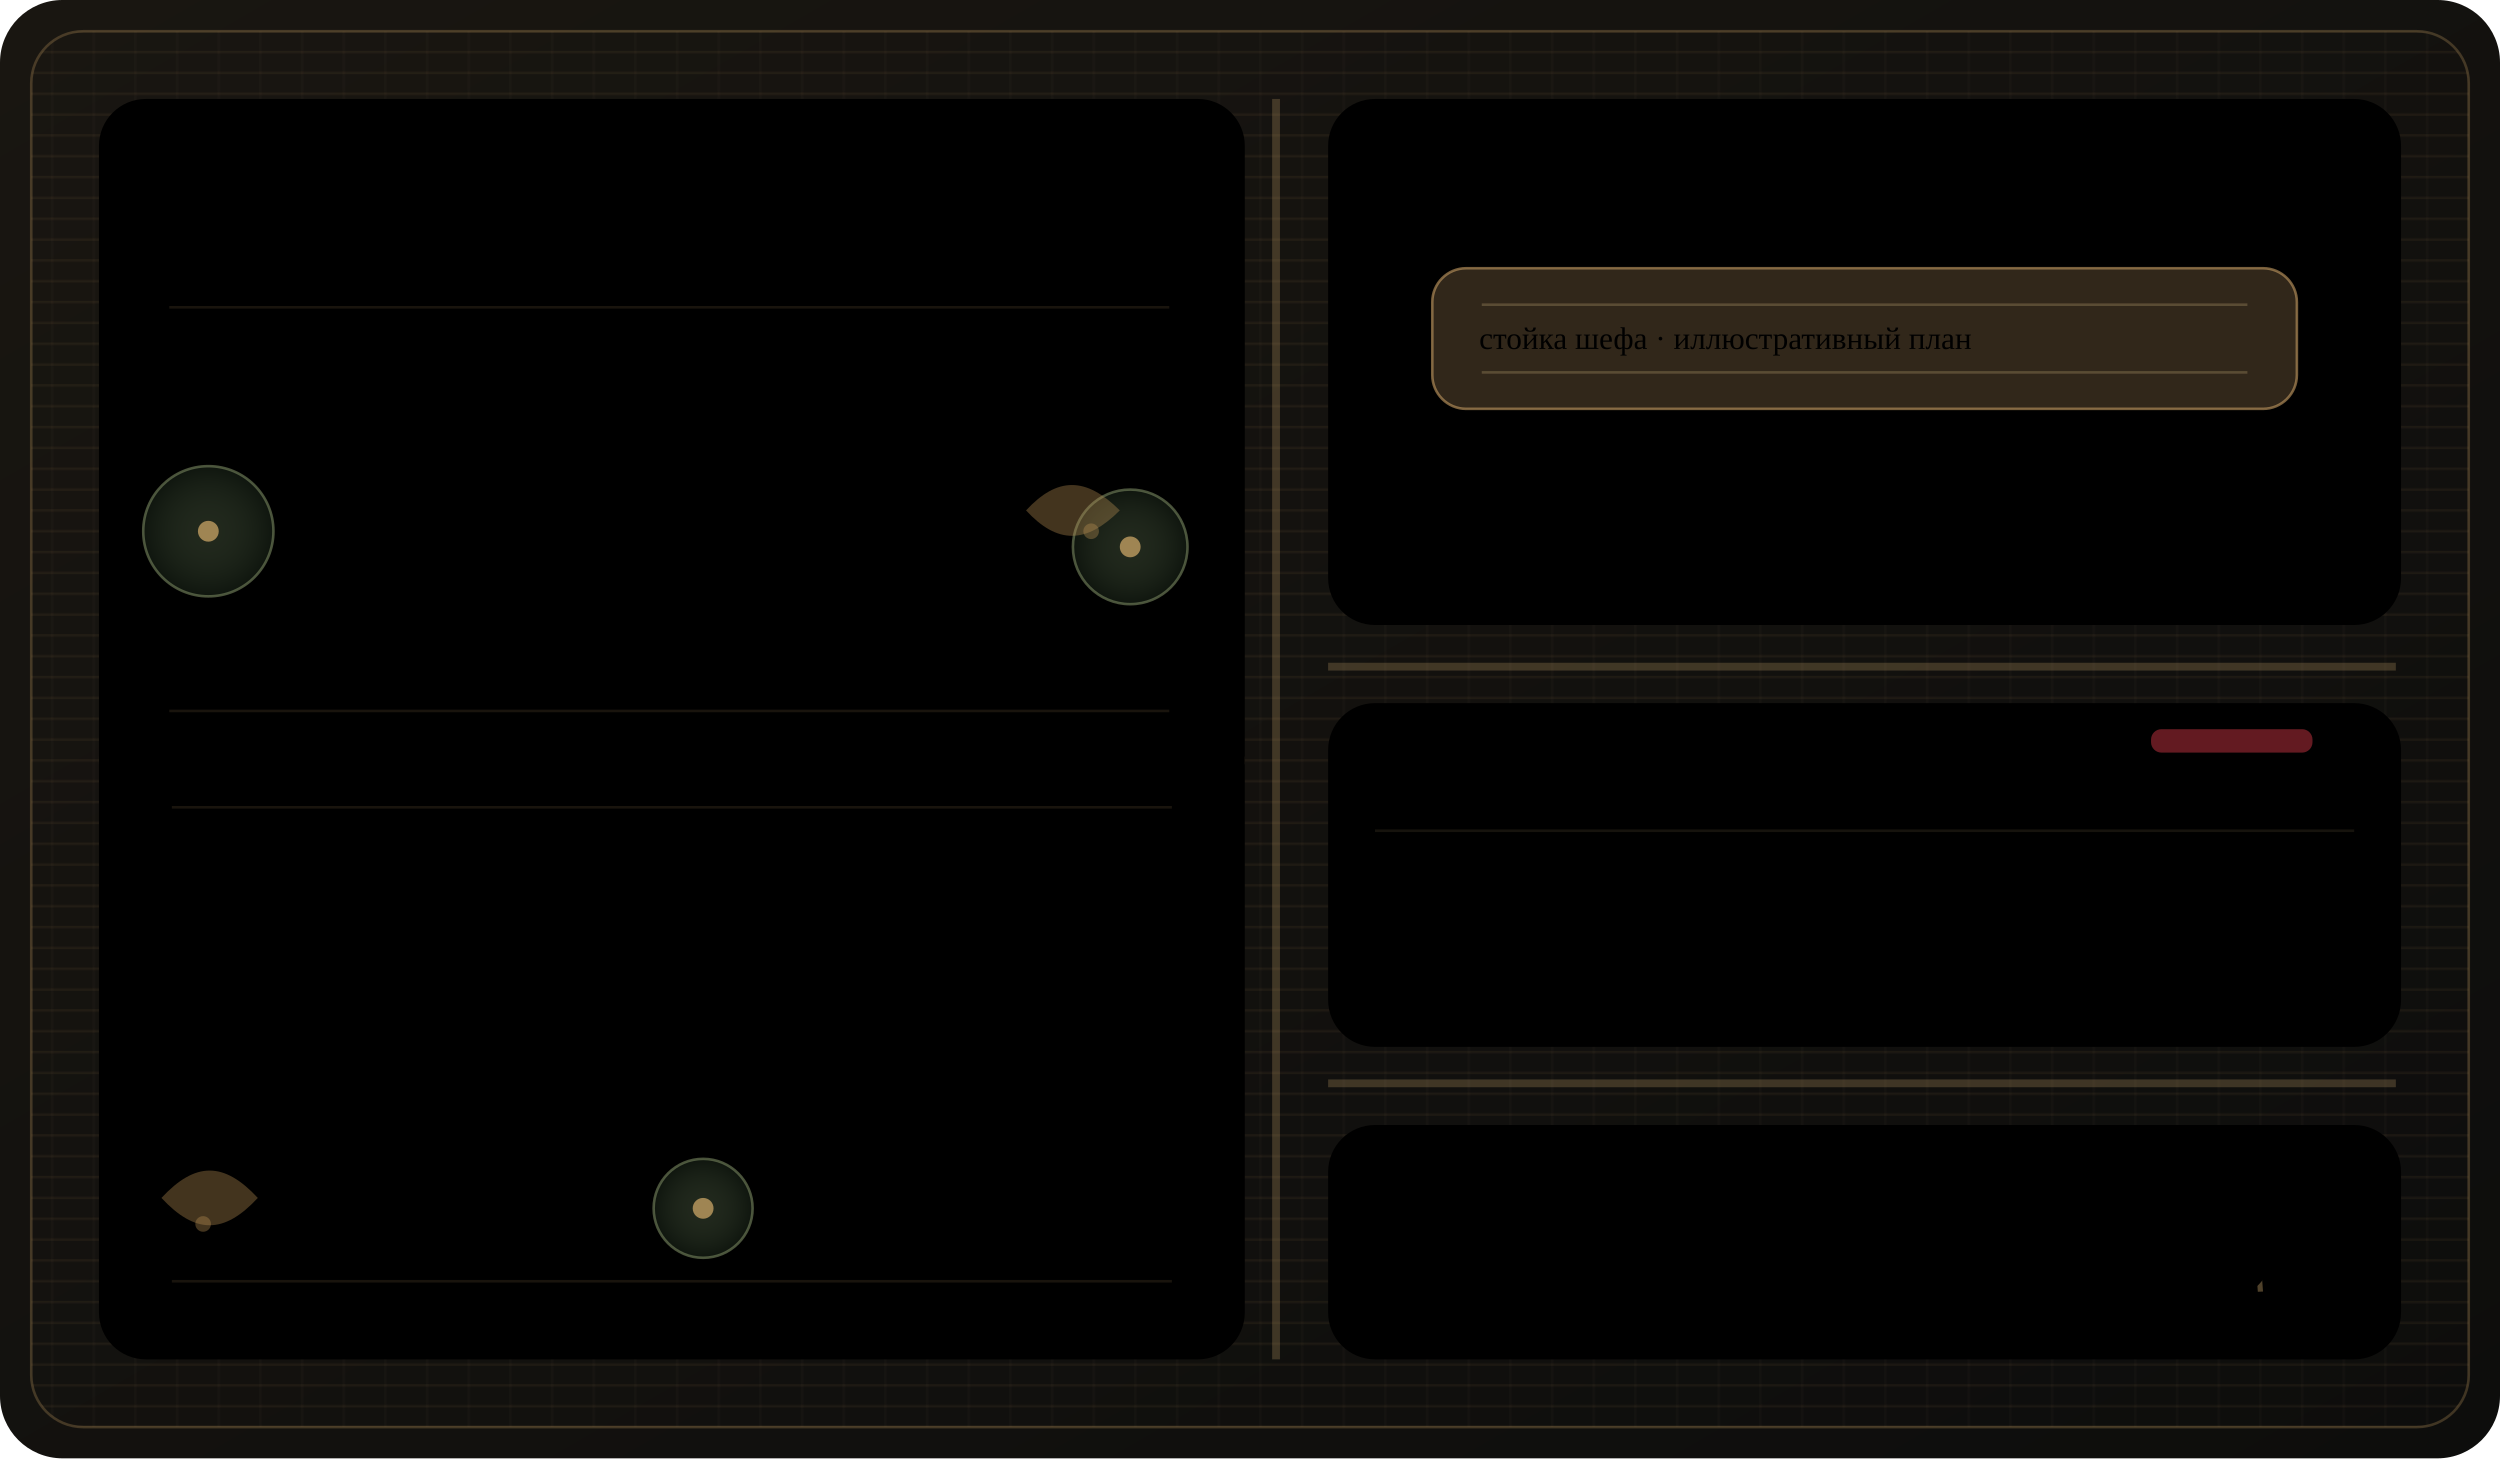
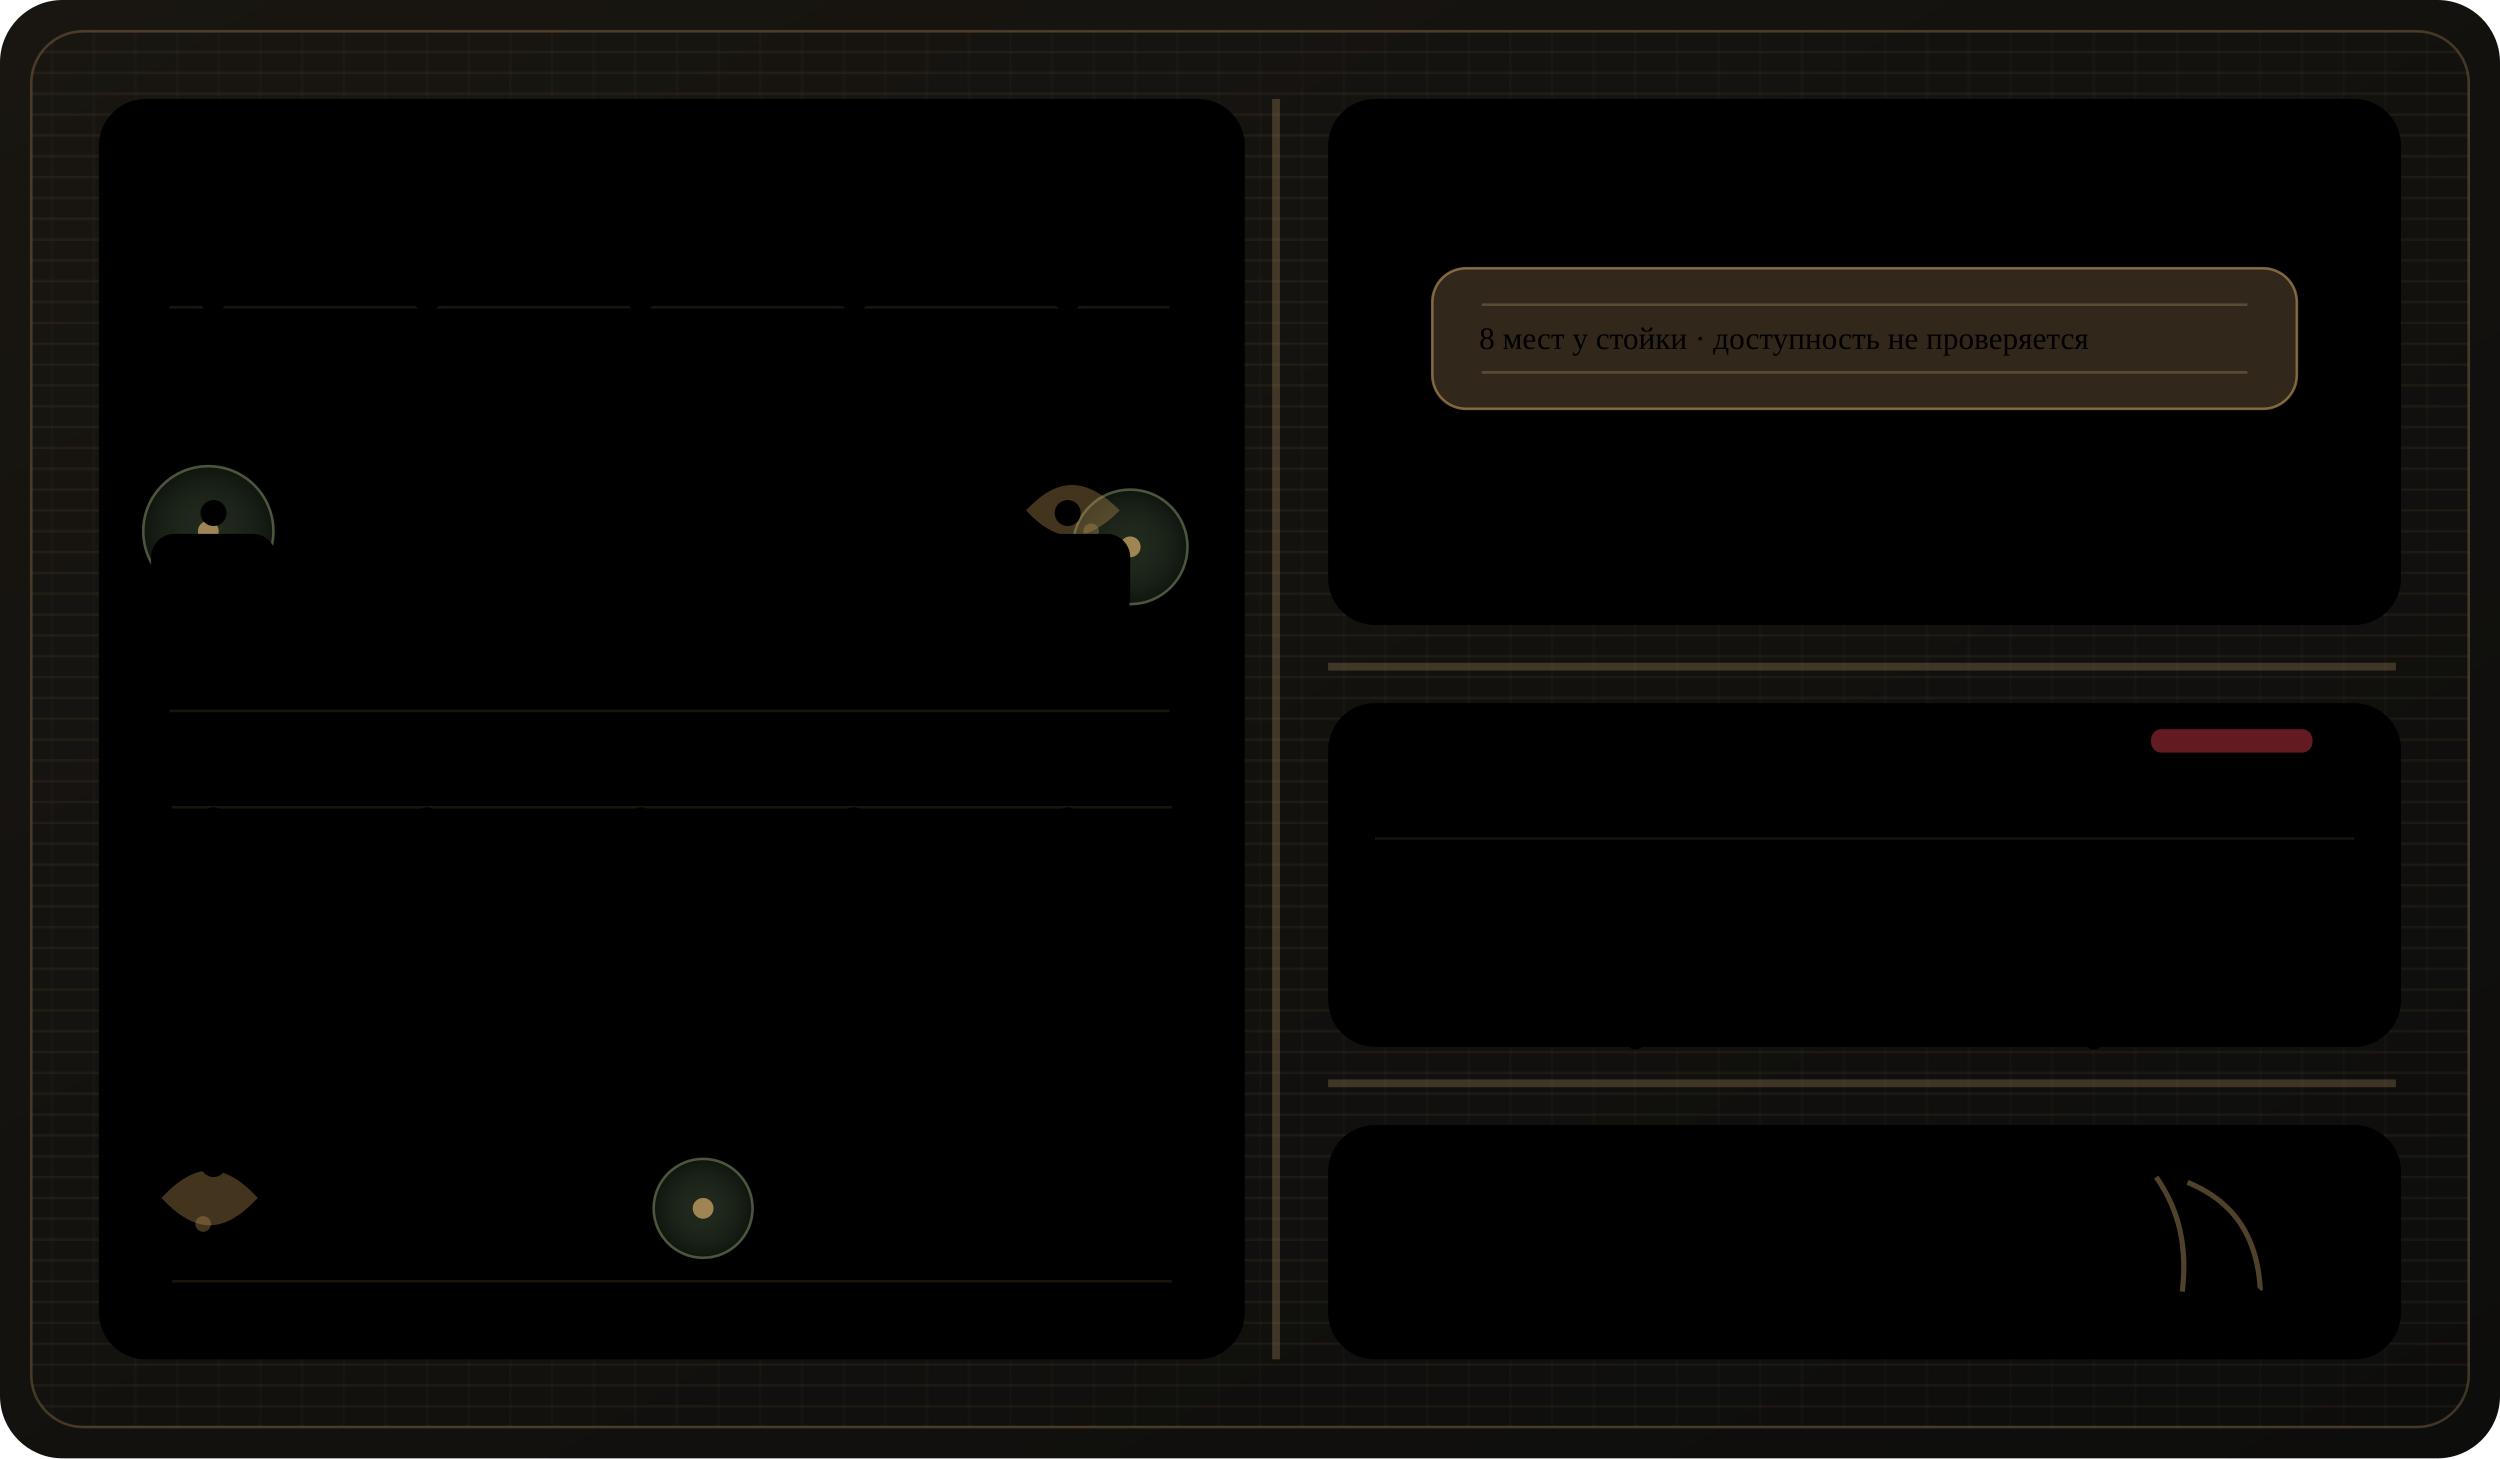
<svg xmlns="http://www.w3.org/2000/svg" viewBox="0 0 960 560" role="img" aria-labelledby="title desc">
  <defs>
    <linearGradient id="floor" x1="0" y1="0" x2="1" y2="1">
      <stop stop-color="#191611" />
      <stop offset="1" stop-color="#0d0d0c" />
    </linearGradient>
    <pattern id="wood" width="16" height="16" patternUnits="userSpaceOnUse">
      <path d="M0 4h16M0 12h16" stroke="#b9935c" stroke-opacity=".07" />
      <path d="M4 0v16" stroke="#e6c27e" stroke-opacity=".025" />
    </pattern>
    <radialGradient id="garden">
      <stop stop-color="#425039" stop-opacity=".5" />
      <stop offset="1" stop-color="#111810" stop-opacity=".9" />
    </radialGradient>
  </defs>
  <rect width="960" height="560" rx="24" fill="url(#floor)" />
  <rect x="12" y="12" width="936" height="536" rx="20" fill="url(#wood)" stroke="#b9935c" stroke-opacity=".3" />
  <path d="M490 38v484M38 292h440M510 256h410M510 416h410" fill="none" stroke="#c6a269" stroke-opacity=".26" stroke-width="3" />
  <g data-tp-zone="Основной зал" data-tp-photo="assets/generated/room-main-hall.webp" aria-label="Основной зал">
    <rect class="tp-zone-fill" data-tp-zone-hit="" x="38" y="38" width="440" height="484" rx="18" />
    <text class="tp-floor-label" x="61" y="70">Основной зал</text>
-     <text class="tp-floor-note" x="61" y="91">предпочтение · учебная схема</text>
+     <text class="tp-floor-note" x="61" y="91">20 вариантов · учебный план</text>
    <path d="M65 118h384M65 273h384M66 310h384M66 492h384" stroke="#d0ad73" stroke-opacity=".12" stroke-width="1" />
    <g fill="url(#garden)" stroke="#697653" stroke-opacity=".7">
      <circle cx="80" cy="204" r="25" />
      <circle cx="434" cy="210" r="22" />
      <circle cx="270" cy="464" r="19" />
    </g>
    <g fill="#d0a968" fill-opacity=".72">
      <circle cx="80" cy="204" r="4" />
      <circle cx="434" cy="210" r="4" />
      <circle cx="270" cy="464" r="4" />
    </g>
  </g>
  <g data-tp-zone="Суши-бар" data-tp-photo="assets/generated/room-sushi-counter.webp" aria-label="Суши-бар">
    <rect class="tp-zone-fill" data-tp-zone-hit="" x="510" y="38" width="412" height="202" rx="18" />
    <text class="tp-floor-label" x="535" y="69">Суши-бар</text>
    <rect x="550" y="103" width="332" height="54" rx="13" fill="#31271a" stroke="#b9935c" stroke-opacity=".65" />
    <path d="M569 117h294M569 143h294" stroke="#e0c187" stroke-opacity=".24" />
-     <text class="tp-floor-note" x="568" y="134">стойка шефа · иллюстративный план</text>
+     <text class="tp-floor-note" x="568" y="134">8 мест у стойки · доступность не проверяется</text>
  </g>
  <g data-tp-zone="Приватная комната" data-tp-photo="assets/generated/room-private-dining.webp" aria-label="Приватная комната">
    <rect class="tp-zone-fill" data-tp-zone-hit="" x="510" y="270" width="412" height="132" rx="18" />
    <text class="tp-floor-label" x="535" y="301">Приватная комната</text>
-     <path d="M528 319h376" stroke="#e0c187" stroke-opacity=".1" />
+     <path d="M528 322h376" stroke="#e0c187" stroke-opacity=".1" />
+     <text class="tp-floor-note" x="535" y="317">4 варианта · предпочтительная зона</text>
    <rect x="826" y="280" width="62" height="9" rx="4" fill="#8e2530" fill-opacity=".7" />
  </g>
  <g data-tp-zone="Летняя терраса" data-tp-photo="assets/generated/room-garden-terrace.webp" aria-label="Летняя терраса">
    <rect class="tp-zone-fill" data-tp-zone-hit="" x="510" y="432" width="412" height="90" rx="18" />
    <text class="tp-floor-label" x="535" y="464">Летняя терраса</text>
-     <text class="tp-floor-note" x="535" y="487">предпочтительная зона · наличие не проверяется</text>
+     <text class="tp-floor-note" x="535" y="487">10 вариантов · предпочтение без проверки наличия</text>
    <path d="M840 454c17 7 27 20 28 42m-40-44c9 13 12 27 10 44" fill="none" stroke="#c6a269" stroke-opacity=".4" stroke-width="2" />
-   </g>
-   <g data-tp-table="1" data-tp-zone="Основной зал" data-capacity="2">
-     <rect class="tp-seat-shape" x="128" y="130" width="74" height="54" rx="18" />
-     <text class="tp-seat-number" x="165" y="157">01</text>
-   </g>
-   <g data-tp-table="2" data-tp-zone="Основной зал" data-capacity="4">
-     <rect class="tp-seat-shape" x="282" y="130" width="74" height="54" rx="18" />
-     <text class="tp-seat-number" x="319" y="157">02</text>
-   </g>
-   <g data-tp-table="3" data-tp-zone="Основной зал" data-capacity="2">
-     <rect class="tp-seat-shape" x="128" y="214" width="74" height="54" rx="18" />
-     <text class="tp-seat-number" x="165" y="241">03</text>
-   </g>
-   <g data-tp-table="4" data-tp-zone="Основной зал" data-capacity="4">
-     <rect class="tp-seat-shape" x="282" y="214" width="74" height="54" rx="18" />
-     <text class="tp-seat-number" x="319" y="241">04</text>
-   </g>
-   <g data-tp-table="5" data-tp-zone="Основной зал" data-capacity="4">
-     <rect class="tp-seat-shape" x="128" y="344" width="74" height="54" rx="18" />
-     <text class="tp-seat-number" x="165" y="371">05</text>
-   </g>
-   <g data-tp-table="6" data-tp-zone="Основной зал" data-capacity="2">
-     <rect class="tp-seat-shape" x="282" y="344" width="74" height="54" rx="18" />
-     <text class="tp-seat-number" x="319" y="371">06</text>
-   </g>
-   <g data-tp-table="7" data-tp-zone="Суши-бар" data-capacity="1">
-     <circle class="tp-seat-shape" cx="625" cy="199" r="18" />
-     <text class="tp-seat-number" x="625" y="199">07</text>
-   </g>
-   <g data-tp-table="8" data-tp-zone="Суши-бар" data-capacity="1">
-     <circle class="tp-seat-shape" cx="716" cy="199" r="18" />
-     <text class="tp-seat-number" x="716" y="199">08</text>
-   </g>
-   <g data-tp-table="9" data-tp-zone="Суши-бар" data-capacity="1">
-     <circle class="tp-seat-shape" cx="807" cy="199" r="18" />
-     <text class="tp-seat-number" x="807" y="199">09</text>
-   </g>
-   <g data-tp-table="10" data-tp-zone="Приватная комната" data-capacity="4">
-     <rect class="tp-seat-shape" x="603" y="325" width="74" height="52" rx="18" />
-     <text class="tp-seat-number" x="640" y="351">10</text>
-   </g>
-   <g data-tp-table="11" data-tp-zone="Приватная комната" data-capacity="4">
-     <rect class="tp-seat-shape" x="758" y="325" width="74" height="52" rx="18" />
-     <text class="tp-seat-number" x="795" y="351">11</text>
-   </g>
-   <g data-tp-table="12" data-tp-zone="Летняя терраса" data-capacity="2">
-     <rect class="tp-seat-shape" x="713" y="450" width="64" height="48" rx="16" />
-     <text class="tp-seat-number" x="745" y="474">12</text>
-   </g>
-   <g data-tp-table="13" data-tp-zone="Летняя терраса" data-capacity="4">
-     <rect class="tp-seat-shape" x="808" y="450" width="64" height="48" rx="16" />
-     <text class="tp-seat-number" x="840" y="474">13</text>
  </g>
  <g fill="#ba9154" fill-opacity=".36">
    <path d="M62 460c13-14 24-14 37 0-13 14-24 14-37 0Zm332-264c12-13 23-13 36 0-13 13-24 13-36 0Z" />
    <circle cx="78" cy="470" r="3" />
    <circle cx="419" cy="204" r="3" />
  </g>
+   <g data-tp-table="1" data-tp-zone="Основной зал" data-capacity="4">
+     <circle class="tp-seat-chair" cx="82" cy="115" r="5" />
+     <circle class="tp-seat-chair" cx="82" cy="165" r="5" />
+     <rect class="tp-seat-shape" x="58" y="123" width="48" height="34" rx="9" />
+     <text class="tp-seat-number" x="82" y="140">01</text>
+   </g>
+   <g data-tp-table="2" data-tp-zone="Основной зал" data-capacity="2">
+     <circle class="tp-seat-chair" cx="164" cy="115" r="5" />
+     <circle class="tp-seat-chair" cx="164" cy="165" r="5" />
+     <rect class="tp-seat-shape" x="140" y="123" width="48" height="34" rx="9" />
+     <text class="tp-seat-number" x="164" y="140">02</text>
+   </g>
+   <g data-tp-table="3" data-tp-zone="Основной зал" data-capacity="4">
+     <circle class="tp-seat-chair" cx="246" cy="115" r="5" />
+     <circle class="tp-seat-chair" cx="246" cy="165" r="5" />
+     <rect class="tp-seat-shape" x="222" y="123" width="48" height="34" rx="9" />
+     <text class="tp-seat-number" x="246" y="140">03</text>
+   </g>
+   <g data-tp-table="4" data-tp-zone="Основной зал" data-capacity="2">
+     <circle class="tp-seat-chair" cx="328" cy="115" r="5" />
+     <circle class="tp-seat-chair" cx="328" cy="165" r="5" />
+     <rect class="tp-seat-shape" x="304" y="123" width="48" height="34" rx="9" />
+     <text class="tp-seat-number" x="328" y="140">04</text>
+   </g>
+   <g data-tp-table="5" data-tp-zone="Основной зал" data-capacity="4">
+     <circle class="tp-seat-chair" cx="410" cy="115" r="5" />
+     <circle class="tp-seat-chair" cx="410" cy="165" r="5" />
+     <rect class="tp-seat-shape" x="386" y="123" width="48" height="34" rx="9" />
+     <text class="tp-seat-number" x="410" y="140">05</text>
+   </g>
+   <g data-tp-table="6" data-tp-zone="Основной зал" data-capacity="2">
+     <circle class="tp-seat-chair" cx="82" cy="197" r="5" />
+     <circle class="tp-seat-chair" cx="82" cy="247" r="5" />
+     <rect class="tp-seat-shape" x="58" y="205" width="48" height="34" rx="9" />
+     <text class="tp-seat-number" x="82" y="222">06</text>
+   </g>
+   <g data-tp-table="7" data-tp-zone="Основной зал" data-capacity="4">
+     <circle class="tp-seat-chair" cx="164" cy="197" r="5" />
+     <circle class="tp-seat-chair" cx="164" cy="247" r="5" />
+     <rect class="tp-seat-shape" x="140" y="205" width="48" height="34" rx="9" />
+     <text class="tp-seat-number" x="164" y="222">07</text>
+   </g>
+   <g data-tp-table="8" data-tp-zone="Основной зал" data-capacity="2">
+     <circle class="tp-seat-chair" cx="246" cy="197" r="5" />
+     <circle class="tp-seat-chair" cx="246" cy="247" r="5" />
+     <rect class="tp-seat-shape" x="222" y="205" width="48" height="34" rx="9" />
+     <text class="tp-seat-number" x="246" y="222">08</text>
+   </g>
+   <g data-tp-table="9" data-tp-zone="Основной зал" data-capacity="4">
+     <circle class="tp-seat-chair" cx="328" cy="197" r="5" />
+     <circle class="tp-seat-chair" cx="328" cy="247" r="5" />
+     <rect class="tp-seat-shape" x="304" y="205" width="48" height="34" rx="9" />
+     <text class="tp-seat-number" x="328" y="222">09</text>
+   </g>
+   <g data-tp-table="10" data-tp-zone="Основной зал" data-capacity="2">
+     <circle class="tp-seat-chair" cx="410" cy="197" r="5" />
+     <circle class="tp-seat-chair" cx="410" cy="247" r="5" />
+     <rect class="tp-seat-shape" x="386" y="205" width="48" height="34" rx="9" />
+     <text class="tp-seat-number" x="410" y="222">10</text>
+   </g>
+   <g data-tp-table="11" data-tp-zone="Основной зал" data-capacity="4">
+     <circle class="tp-seat-chair" cx="82" cy="315" r="5" />
+     <circle class="tp-seat-chair" cx="82" cy="365" r="5" />
+     <rect class="tp-seat-shape" x="58" y="323" width="48" height="34" rx="9" />
+     <text class="tp-seat-number" x="82" y="340">11</text>
+   </g>
+   <g data-tp-table="12" data-tp-zone="Основной зал" data-capacity="2">
+     <circle class="tp-seat-chair" cx="164" cy="315" r="5" />
+     <circle class="tp-seat-chair" cx="164" cy="365" r="5" />
+     <rect class="tp-seat-shape" x="140" y="323" width="48" height="34" rx="9" />
+     <text class="tp-seat-number" x="164" y="340">12</text>
+   </g>
+   <g data-tp-table="13" data-tp-zone="Основной зал" data-capacity="4">
+     <circle class="tp-seat-chair" cx="246" cy="315" r="5" />
+     <circle class="tp-seat-chair" cx="246" cy="365" r="5" />
+     <rect class="tp-seat-shape" x="222" y="323" width="48" height="34" rx="9" />
+     <text class="tp-seat-number" x="246" y="340">13</text>
+   </g>
+   <g data-tp-table="14" data-tp-zone="Основной зал" data-capacity="2">
+     <circle class="tp-seat-chair" cx="328" cy="315" r="5" />
+     <circle class="tp-seat-chair" cx="328" cy="365" r="5" />
+     <rect class="tp-seat-shape" x="304" y="323" width="48" height="34" rx="9" />
+     <text class="tp-seat-number" x="328" y="340">14</text>
+   </g>
+   <g data-tp-table="15" data-tp-zone="Основной зал" data-capacity="4">
+     <circle class="tp-seat-chair" cx="410" cy="315" r="5" />
+     <circle class="tp-seat-chair" cx="410" cy="365" r="5" />
+     <rect class="tp-seat-shape" x="386" y="323" width="48" height="34" rx="9" />
+     <text class="tp-seat-number" x="410" y="340">15</text>
+   </g>
+   <g data-tp-table="16" data-tp-zone="Основной зал" data-capacity="2">
+     <circle class="tp-seat-chair" cx="82" cy="397" r="5" />
+     <circle class="tp-seat-chair" cx="82" cy="447" r="5" />
+     <rect class="tp-seat-shape" x="58" y="405" width="48" height="34" rx="9" />
+     <text class="tp-seat-number" x="82" y="422">16</text>
+   </g>
+   <g data-tp-table="17" data-tp-zone="Основной зал" data-capacity="4">
+     <circle class="tp-seat-chair" cx="164" cy="397" r="5" />
+     <circle class="tp-seat-chair" cx="164" cy="447" r="5" />
+     <rect class="tp-seat-shape" x="140" y="405" width="48" height="34" rx="9" />
+     <text class="tp-seat-number" x="164" y="422">17</text>
+   </g>
+   <g data-tp-table="18" data-tp-zone="Основной зал" data-capacity="2">
+     <circle class="tp-seat-chair" cx="246" cy="397" r="5" />
+     <circle class="tp-seat-chair" cx="246" cy="447" r="5" />
+     <rect class="tp-seat-shape" x="222" y="405" width="48" height="34" rx="9" />
+     <text class="tp-seat-number" x="246" y="422">18</text>
+   </g>
+   <g data-tp-table="19" data-tp-zone="Основной зал" data-capacity="4">
+     <circle class="tp-seat-chair" cx="328" cy="397" r="5" />
+     <circle class="tp-seat-chair" cx="328" cy="447" r="5" />
+     <rect class="tp-seat-shape" x="304" y="405" width="48" height="34" rx="9" />
+     <text class="tp-seat-number" x="328" y="422">19</text>
+   </g>
+   <g data-tp-table="20" data-tp-zone="Основной зал" data-capacity="2">
+     <circle class="tp-seat-chair" cx="410" cy="397" r="5" />
+     <circle class="tp-seat-chair" cx="410" cy="447" r="5" />
+     <rect class="tp-seat-shape" x="386" y="405" width="48" height="34" rx="9" />
+     <text class="tp-seat-number" x="410" y="422">20</text>
+   </g>
+   <g data-tp-table="21" data-tp-zone="Суши-бар" data-capacity="1">
+     <circle class="tp-seat-shape" cx="570" cy="194" r="13" />
+     <text class="tp-seat-number tp-seat-number--small" x="570" y="194">21</text>
+   </g>
+   <g data-tp-table="22" data-tp-zone="Суши-бар" data-capacity="1">
+     <circle class="tp-seat-shape" cx="615" cy="194" r="13" />
+     <text class="tp-seat-number tp-seat-number--small" x="615" y="194">22</text>
+   </g>
+   <g data-tp-table="23" data-tp-zone="Суши-бар" data-capacity="1">
+     <circle class="tp-seat-shape" cx="660" cy="194" r="13" />
+     <text class="tp-seat-number tp-seat-number--small" x="660" y="194">23</text>
+   </g>
+   <g data-tp-table="24" data-tp-zone="Суши-бар" data-capacity="1">
+     <circle class="tp-seat-shape" cx="705" cy="194" r="13" />
+     <text class="tp-seat-number tp-seat-number--small" x="705" y="194">24</text>
+   </g>
+   <g data-tp-table="25" data-tp-zone="Суши-бар" data-capacity="1">
+     <circle class="tp-seat-shape" cx="750" cy="194" r="13" />
+     <text class="tp-seat-number tp-seat-number--small" x="750" y="194">25</text>
+   </g>
+   <g data-tp-table="26" data-tp-zone="Суши-бар" data-capacity="1">
+     <circle class="tp-seat-shape" cx="795" cy="194" r="13" />
+     <text class="tp-seat-number tp-seat-number--small" x="795" y="194">26</text>
+   </g>
+   <g data-tp-table="27" data-tp-zone="Суши-бар" data-capacity="1">
+     <circle class="tp-seat-shape" cx="840" cy="194" r="13" />
+     <text class="tp-seat-number tp-seat-number--small" x="840" y="194">27</text>
+   </g>
+   <g data-tp-table="28" data-tp-zone="Суши-бар" data-capacity="1">
+     <circle class="tp-seat-shape" cx="885" cy="194" r="13" />
+     <text class="tp-seat-number tp-seat-number--small" x="885" y="194">28</text>
+   </g>
+   <g data-tp-table="29" data-tp-zone="Приватная комната" data-capacity="4">
+     <circle class="tp-seat-chair" cx="628" cy="328" r="4" />
+     <circle class="tp-seat-chair" cx="628" cy="364" r="4" />
+     <rect class="tp-seat-shape" x="597" y="334" width="62" height="24" rx="8" />
+     <text class="tp-seat-number tp-seat-number--small" x="628" y="346">29</text>
+   </g>
+   <g data-tp-table="30" data-tp-zone="Приватная комната" data-capacity="4">
+     <circle class="tp-seat-chair" cx="804" cy="328" r="4" />
+     <circle class="tp-seat-chair" cx="804" cy="364" r="4" />
+     <rect class="tp-seat-shape" x="773" y="334" width="62" height="24" rx="8" />
+     <text class="tp-seat-number tp-seat-number--small" x="804" y="346">30</text>
+   </g>
+   <g data-tp-table="31" data-tp-zone="Приватная комната" data-capacity="4">
+     <circle class="tp-seat-chair" cx="628" cy="363" r="4" />
+     <circle class="tp-seat-chair" cx="628" cy="399" r="4" />
+     <rect class="tp-seat-shape" x="597" y="369" width="62" height="24" rx="8" />
+     <text class="tp-seat-number tp-seat-number--small" x="628" y="381">31</text>
+   </g>
+   <g data-tp-table="32" data-tp-zone="Приватная комната" data-capacity="4">
+     <circle class="tp-seat-chair" cx="804" cy="363" r="4" />
+     <circle class="tp-seat-chair" cx="804" cy="399" r="4" />
+     <rect class="tp-seat-shape" x="773" y="369" width="62" height="24" rx="8" />
+     <text class="tp-seat-number tp-seat-number--small" x="804" y="381">32</text>
+   </g>
+   <g data-tp-table="33" data-tp-zone="Летняя терраса" data-capacity="4">
+     <circle class="tp-seat-shape" cx="540" cy="503" r="11" />
+     <text class="tp-seat-number tp-seat-number--small" x="540" y="503">33</text>
+   </g>
+   <g data-tp-table="34" data-tp-zone="Летняя терраса" data-capacity="2">
+     <circle class="tp-seat-shape" cx="580" cy="503" r="11" />
+     <text class="tp-seat-number tp-seat-number--small" x="580" y="503">34</text>
+   </g>
+   <g data-tp-table="35" data-tp-zone="Летняя терраса" data-capacity="2">
+     <circle class="tp-seat-shape" cx="620" cy="503" r="11" />
+     <text class="tp-seat-number tp-seat-number--small" x="620" y="503">35</text>
+   </g>
+   <g data-tp-table="36" data-tp-zone="Летняя терраса" data-capacity="4">
+     <circle class="tp-seat-shape" cx="660" cy="503" r="11" />
+     <text class="tp-seat-number tp-seat-number--small" x="660" y="503">36</text>
+   </g>
+   <g data-tp-table="37" data-tp-zone="Летняя терраса" data-capacity="2">
+     <circle class="tp-seat-shape" cx="700" cy="503" r="11" />
+     <text class="tp-seat-number tp-seat-number--small" x="700" y="503">37</text>
+   </g>
+   <g data-tp-table="38" data-tp-zone="Летняя терраса" data-capacity="2">
+     <circle class="tp-seat-shape" cx="740" cy="503" r="11" />
+     <text class="tp-seat-number tp-seat-number--small" x="740" y="503">38</text>
+   </g>
+   <g data-tp-table="39" data-tp-zone="Летняя терраса" data-capacity="4">
+     <circle class="tp-seat-shape" cx="780" cy="503" r="11" />
+     <text class="tp-seat-number tp-seat-number--small" x="780" y="503">39</text>
+   </g>
+   <g data-tp-table="40" data-tp-zone="Летняя терраса" data-capacity="2">
+     <circle class="tp-seat-shape" cx="820" cy="503" r="11" />
+     <text class="tp-seat-number tp-seat-number--small" x="820" y="503">40</text>
+   </g>
+   <g data-tp-table="41" data-tp-zone="Летняя терраса" data-capacity="2">
+     <circle class="tp-seat-shape" cx="860" cy="503" r="11" />
+     <text class="tp-seat-number tp-seat-number--small" x="860" y="503">41</text>
+   </g>
+   <g data-tp-table="42" data-tp-zone="Летняя терраса" data-capacity="4">
+     <circle class="tp-seat-shape" cx="900" cy="503" r="11" />
+     <text class="tp-seat-number tp-seat-number--small" x="900" y="503">42</text>
+   </g>
</svg>
